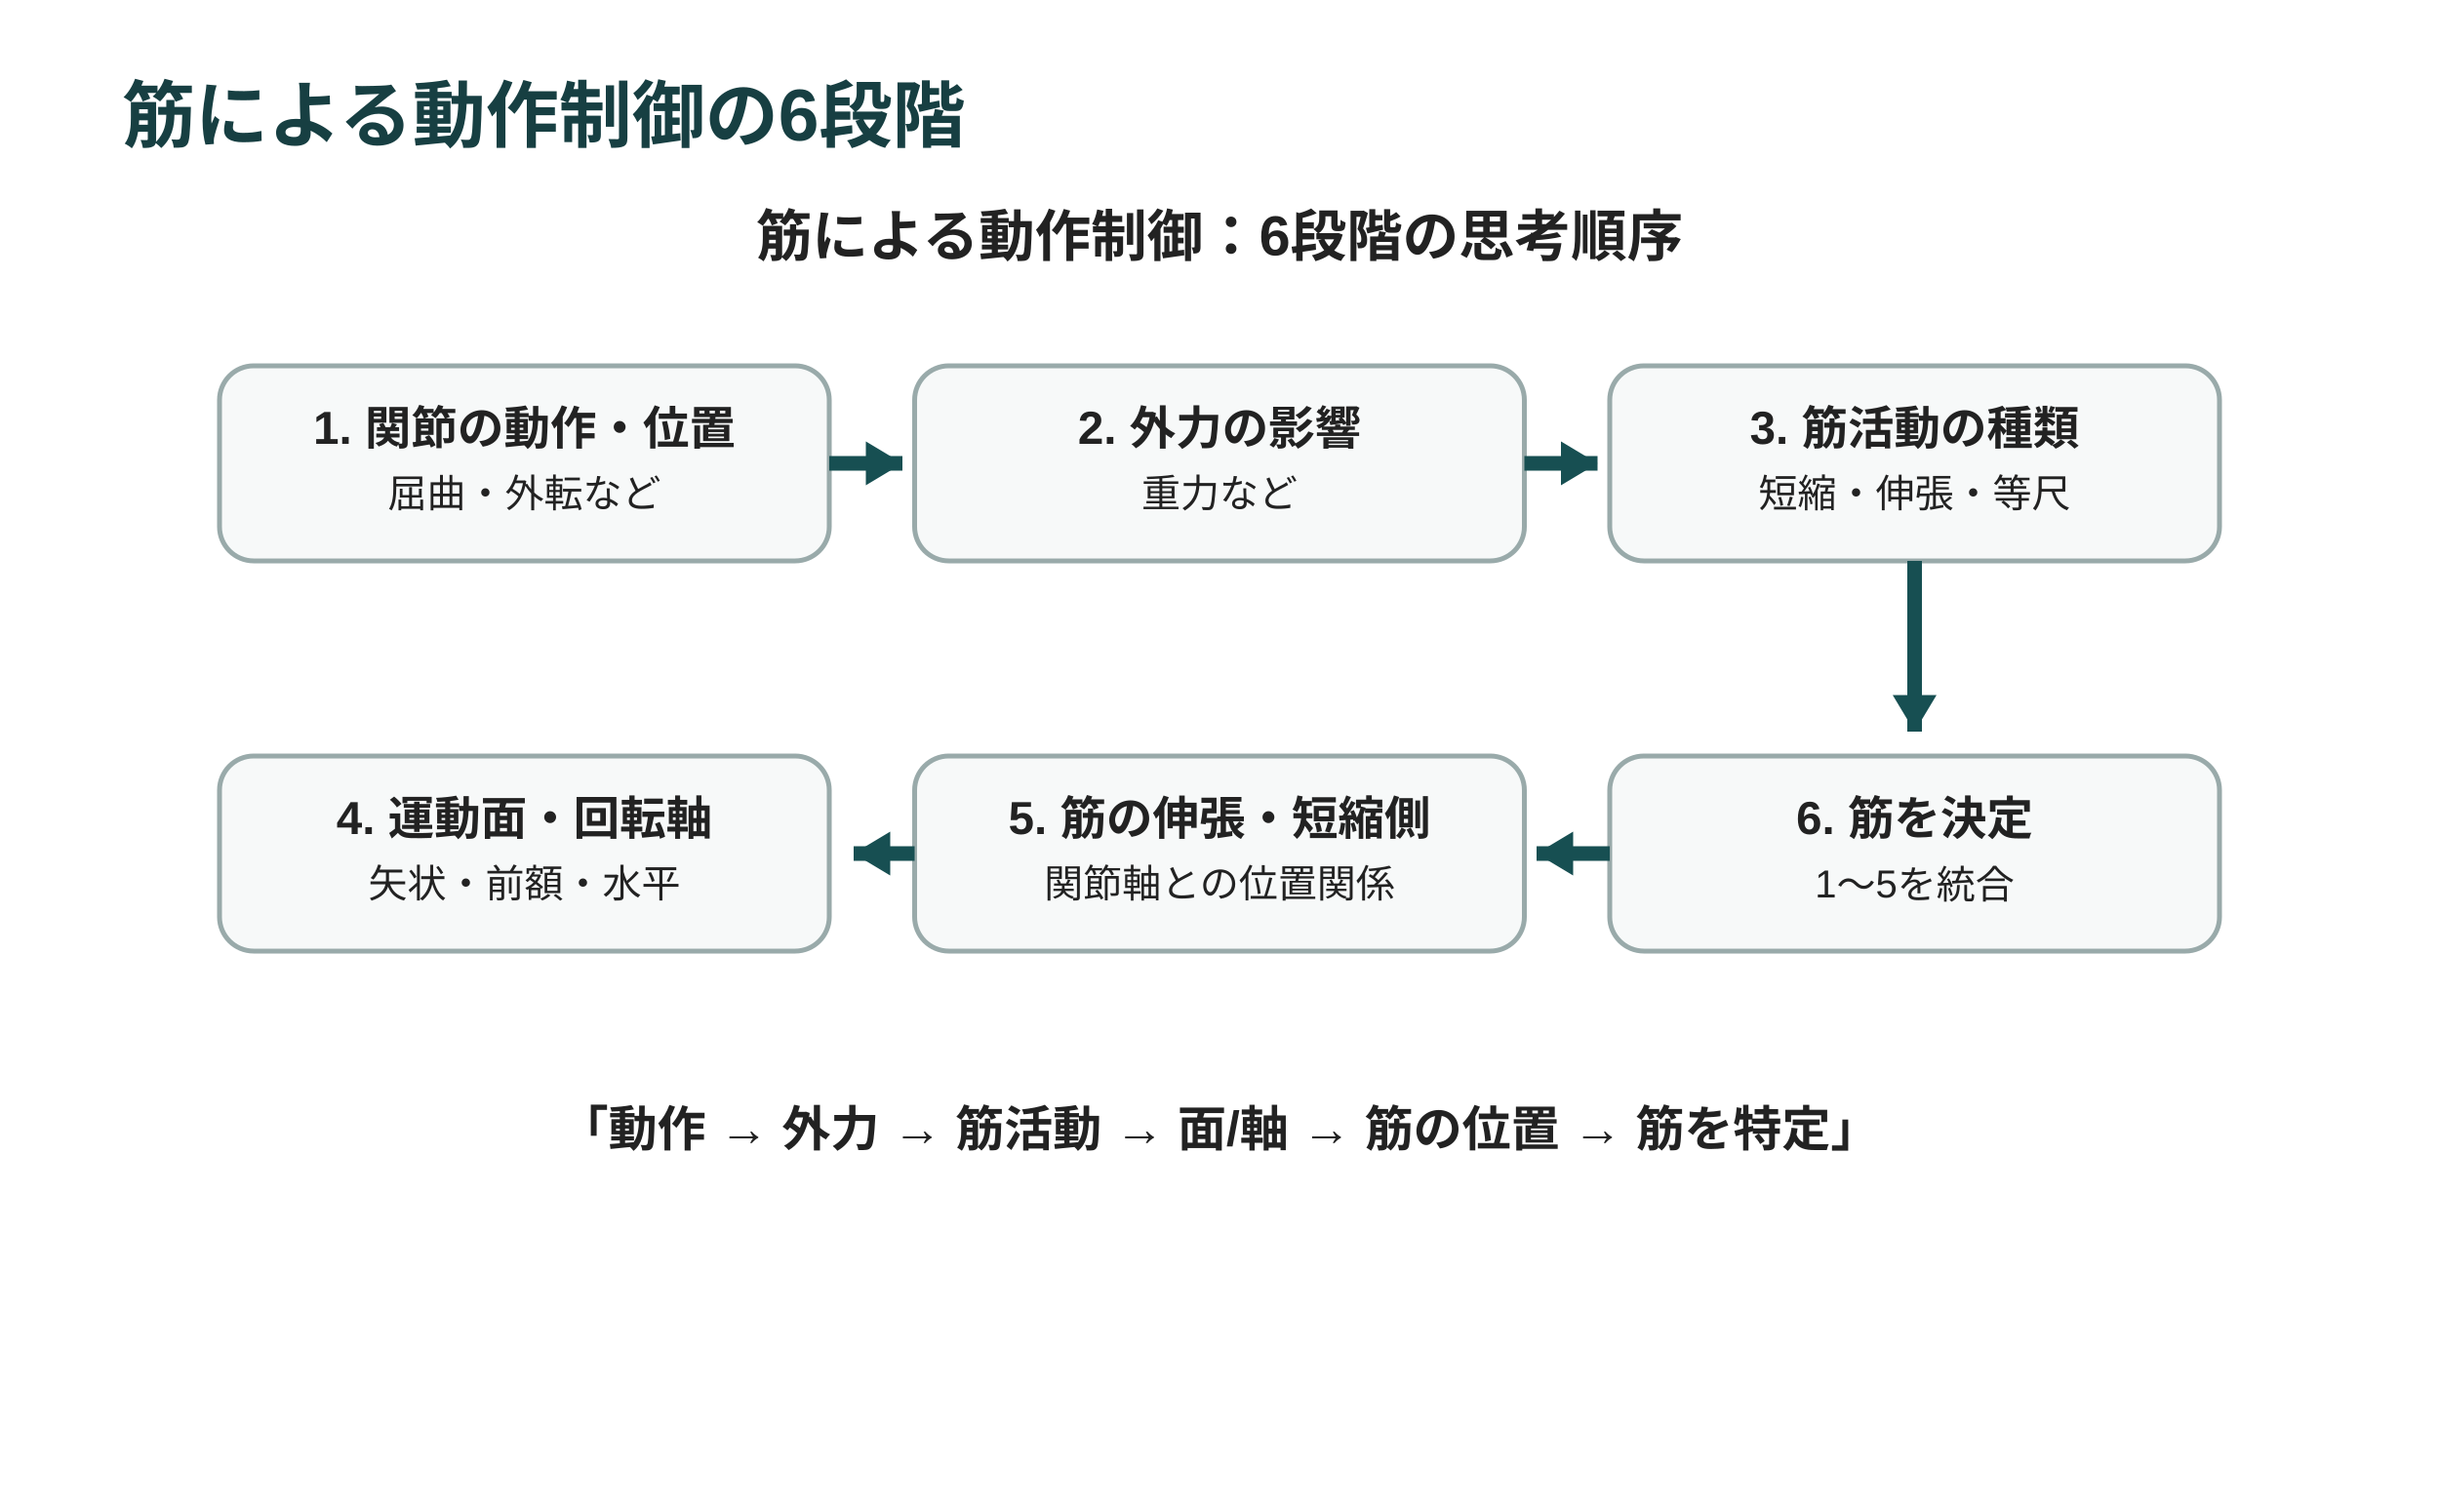
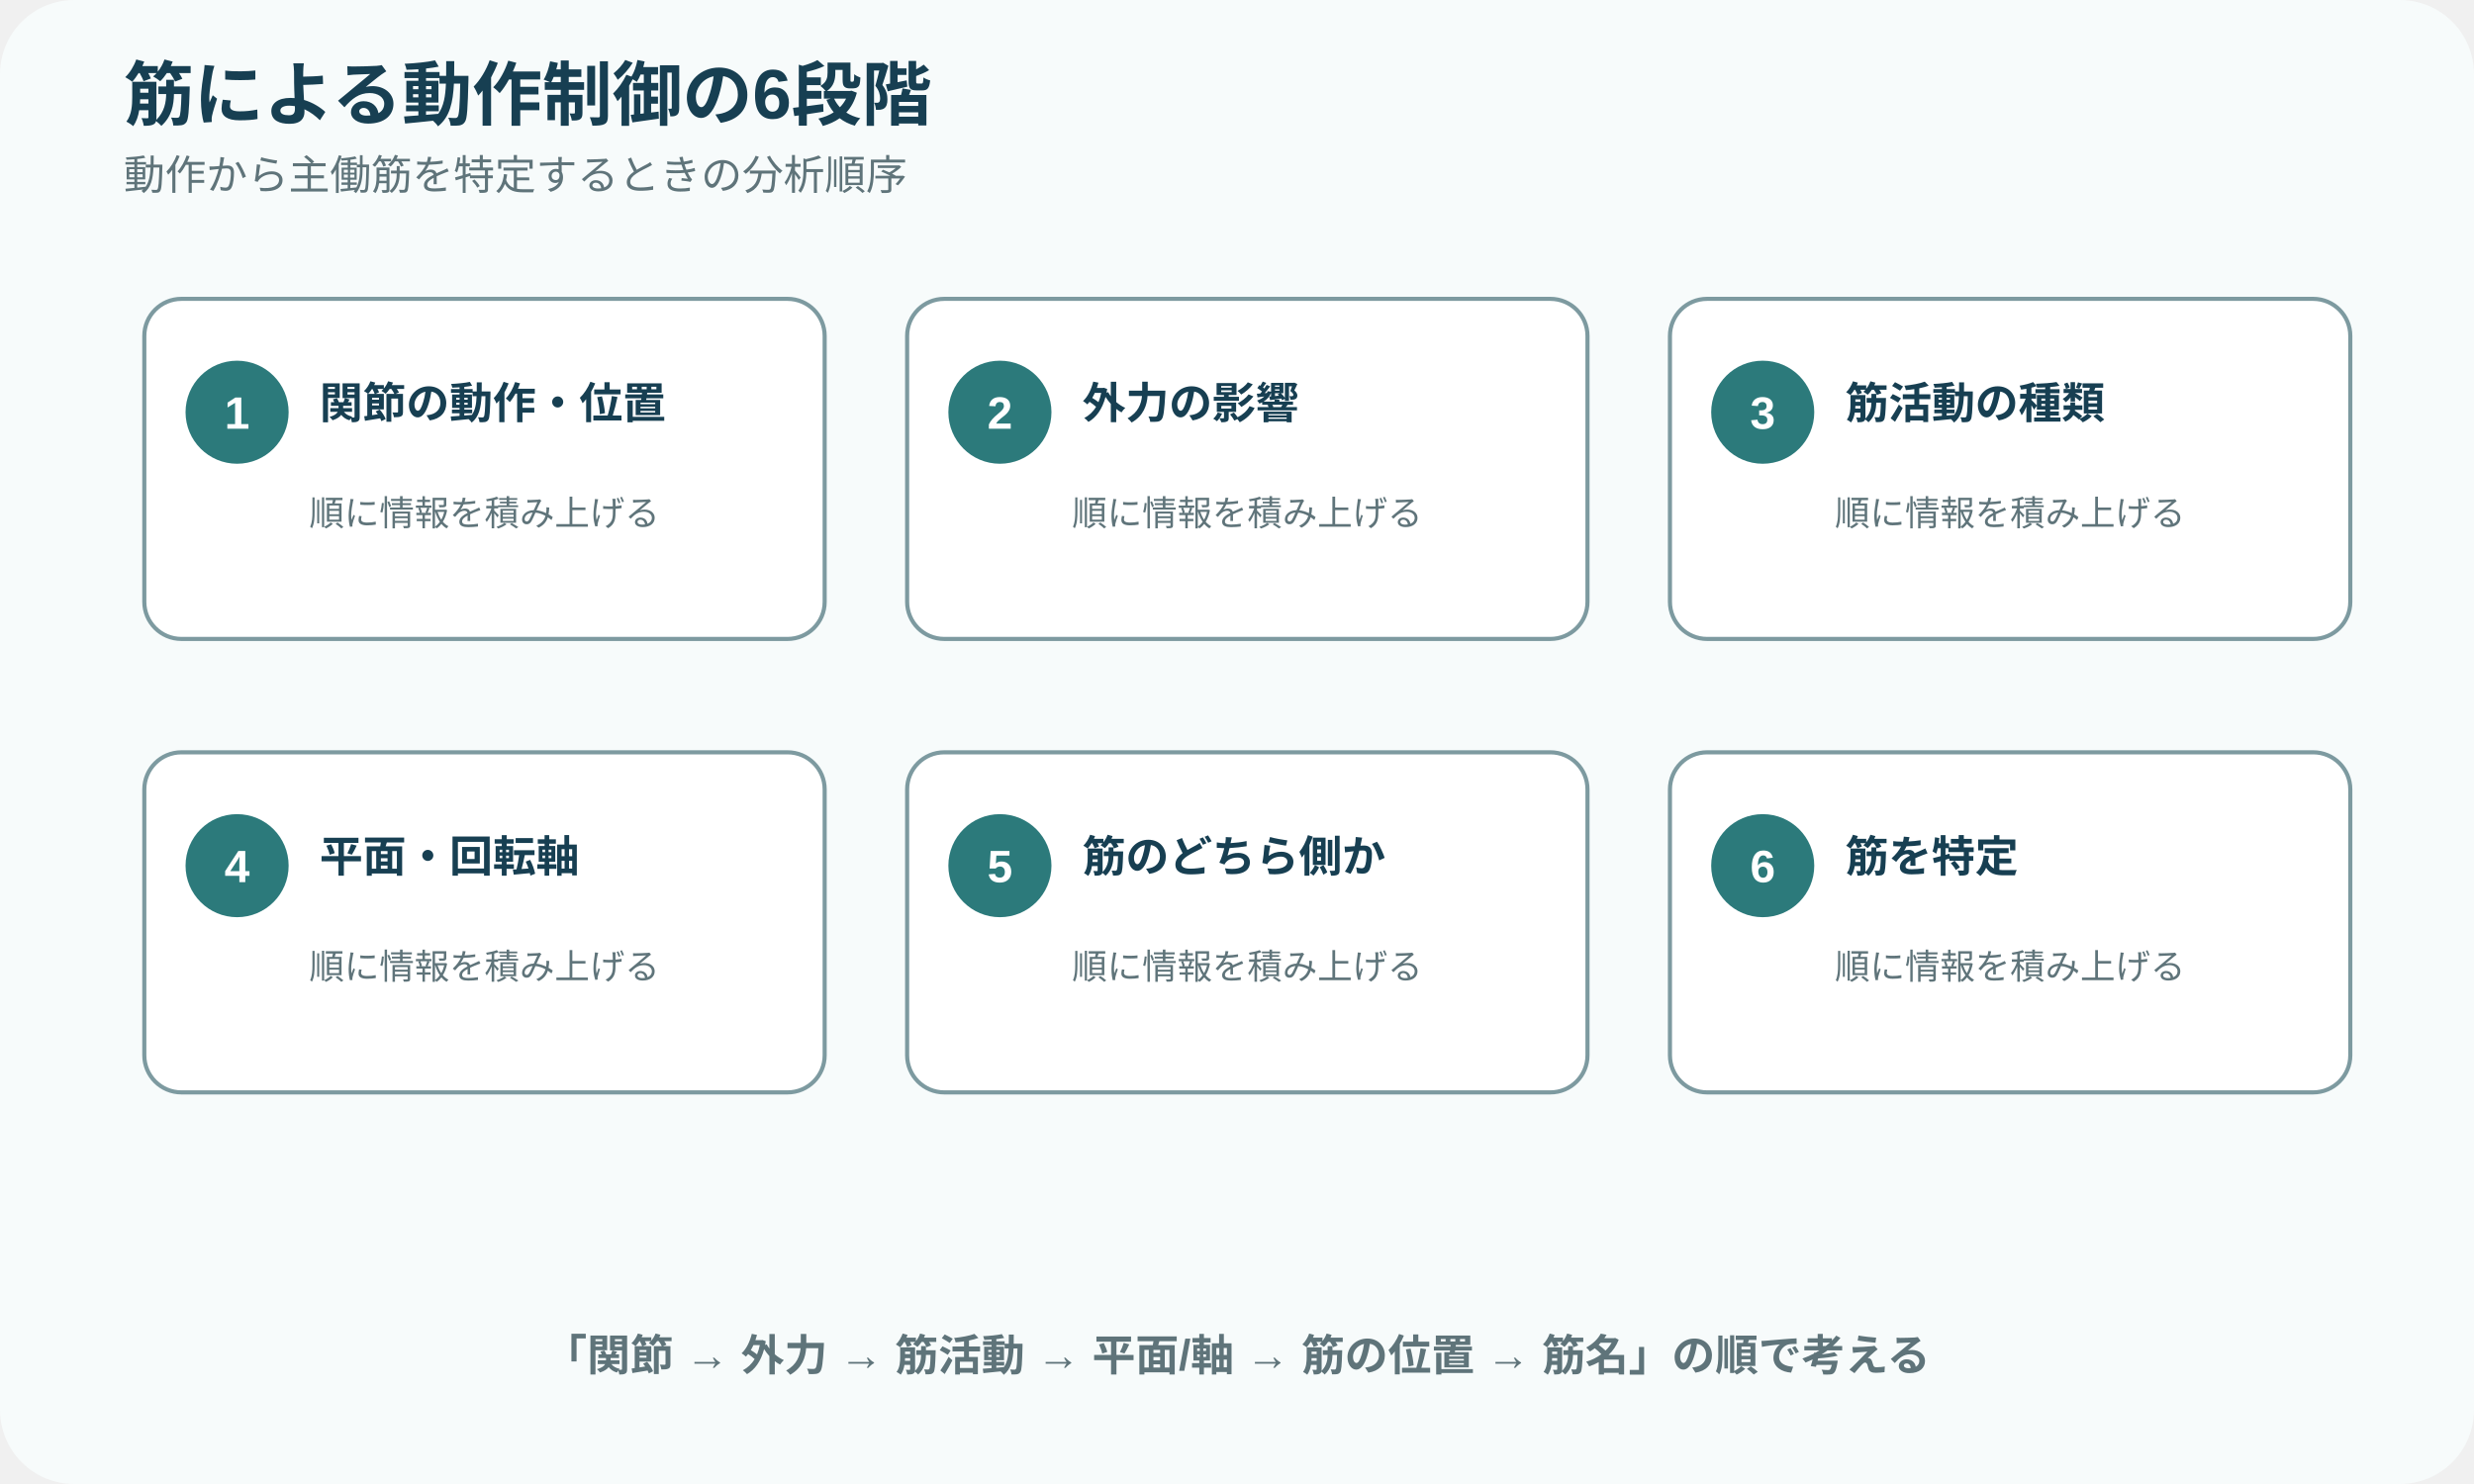
- <svg xmlns="http://www.w3.org/2000/svg" width="1000" height="620" viewBox="0 0 1000 620">
-   <rect width="1000" height="620" fill="#fff" />
-   <text x="50" y="58" font-family="Arial, 'Noto Sans JP', sans-serif" font-size="30" font-weight="700" fill="#173f42">筋による動作制御の6段階</text>
-   <g font-family="Arial, 'Noto Sans JP', sans-serif" fill="#222">
-     <text x="500" y="105" text-anchor="middle" font-size="23" font-weight="700">筋による動作制御：6段階の思考順序</text>
-     <g fill="#f7f9f9" stroke="#9aa" stroke-width="2">
-       <rect x="90" y="150" width="250" height="80" rx="14" />
-       <rect x="375" y="150" width="250" height="80" rx="14" />
-       <rect x="660" y="150" width="250" height="80" rx="14" />
-       <rect x="90" y="310" width="250" height="80" rx="14" />
-       <rect x="375" y="310" width="250" height="80" rx="14" />
-       <rect x="660" y="310" width="250" height="80" rx="14" />
-     </g>
-     <g font-size="19" font-weight="700" text-anchor="middle">
-       <text x="215" y="182">1. 関節の動作・位置</text>
-       <text x="215" y="208" font-size="16" font-weight="400">屈曲・外転など</text>
-       <text x="500" y="182">2. 外力の影響</text>
-       <text x="500" y="208" font-size="16" font-weight="400">重力など</text>
-       <text x="785" y="182">3. 筋活動の種類</text>
-       <text x="785" y="208" font-size="16" font-weight="400">短縮・伸張・等尺</text>
-       <text x="215" y="342">4. 運動面・回転軸</text>
-       <text x="215" y="368" font-size="16" font-weight="400">矢状・前額・水平</text>
-       <text x="500" y="342">5. 筋の伸張・短縮側</text>
-       <text x="500" y="368" font-size="16" font-weight="400">関節軸との位置関係</text>
-       <text x="785" y="342">6. 筋を決定</text>
-       <text x="785" y="368" font-size="16" font-weight="400">1〜5を統合</text>
-     </g>
-     <path d="M340 190 H370 M625 190 H655 M785 230 V300 M660 350 H630 M375 350 H350" stroke="#174f52" stroke-width="6" />
-     <path d="M370 190 l-15 -9 v18 z M655 190 l-15 -9 v18 z M785 300 l-9 -15 h18 z M630 350 l15 -9 v18 z M350 350 l15 -9 v18 z" fill="#174f52" />
-     <text x="500" y="470" text-anchor="middle" font-size="20" font-weight="700">「動作 → 外力 → 筋活動 → 面/軸 → 筋の位置 → 筋を特定」</text>
-   </g>
+ <svg xmlns="http://www.w3.org/2000/svg" viewBox="0 0 1200 720">
+   <rect width="1200" height="720" rx="36" fill="#f7fbfb" />
+   <text x="60" y="58" font-family="'Noto Sans JP','Hiragino Sans','Yu Gothic',Arial,sans-serif" font-size="34" font-weight="700" fill="#173f52">筋による動作制御の6段階</text>
+   <text x="60" y="92" font-family="'Noto Sans JP','Hiragino Sans','Yu Gothic',Arial,sans-serif" font-size="20" fill="#5f747a">動作から主働筋を特定するときの分析順序</text>
+   <rect x="70" y="145" width="330" height="165" rx="18" fill="#ffffff" stroke="#7d9aa0" stroke-width="2" />
+   <circle cx="115" cy="200" r="25" fill="#2c7a7b" />
+   <text x="115" y="208" text-anchor="middle" font-family="'Noto Sans JP','Hiragino Sans','Yu Gothic',Arial,sans-serif" font-size="22" font-weight="700" fill="#ffffff">1</text>
+   <text x="155" y="203" text-anchor="start" font-family="'Noto Sans JP','Hiragino Sans','Yu Gothic',Arial,sans-serif" font-size="21" font-weight="700" fill="#173f52">関節の動作・位置</text>
+   <text x="235" y="255" text-anchor="middle" font-family="'Noto Sans JP','Hiragino Sans','Yu Gothic',Arial,sans-serif" font-size="17" font-weight="500" fill="#5f747a">順に情報を積み上げる</text>
+   <rect x="440" y="145" width="330" height="165" rx="18" fill="#ffffff" stroke="#7d9aa0" stroke-width="2" />
+   <circle cx="485" cy="200" r="25" fill="#2c7a7b" />
+   <text x="485" y="208" text-anchor="middle" font-family="'Noto Sans JP','Hiragino Sans','Yu Gothic',Arial,sans-serif" font-size="22" font-weight="700" fill="#ffffff">2</text>
+   <text x="525" y="203" text-anchor="start" font-family="'Noto Sans JP','Hiragino Sans','Yu Gothic',Arial,sans-serif" font-size="21" font-weight="700" fill="#173f52">外力の影響</text>
+   <text x="605" y="255" text-anchor="middle" font-family="'Noto Sans JP','Hiragino Sans','Yu Gothic',Arial,sans-serif" font-size="17" font-weight="500" fill="#5f747a">順に情報を積み上げる</text>
+   <rect x="810" y="145" width="330" height="165" rx="18" fill="#ffffff" stroke="#7d9aa0" stroke-width="2" />
+   <circle cx="855" cy="200" r="25" fill="#2c7a7b" />
+   <text x="855" y="208" text-anchor="middle" font-family="'Noto Sans JP','Hiragino Sans','Yu Gothic',Arial,sans-serif" font-size="22" font-weight="700" fill="#ffffff">3</text>
+   <text x="895" y="203" text-anchor="start" font-family="'Noto Sans JP','Hiragino Sans','Yu Gothic',Arial,sans-serif" font-size="21" font-weight="700" fill="#173f52">筋活動の種類</text>
+   <text x="975" y="255" text-anchor="middle" font-family="'Noto Sans JP','Hiragino Sans','Yu Gothic',Arial,sans-serif" font-size="17" font-weight="500" fill="#5f747a">順に情報を積み上げる</text>
+   <rect x="70" y="365" width="330" height="165" rx="18" fill="#ffffff" stroke="#7d9aa0" stroke-width="2" />
+   <circle cx="115" cy="420" r="25" fill="#2c7a7b" />
+   <text x="115" y="428" text-anchor="middle" font-family="'Noto Sans JP','Hiragino Sans','Yu Gothic',Arial,sans-serif" font-size="22" font-weight="700" fill="#ffffff">4</text>
+   <text x="155" y="423" text-anchor="start" font-family="'Noto Sans JP','Hiragino Sans','Yu Gothic',Arial,sans-serif" font-size="21" font-weight="700" fill="#173f52">平面・回転軸</text>
+   <text x="235" y="475" text-anchor="middle" font-family="'Noto Sans JP','Hiragino Sans','Yu Gothic',Arial,sans-serif" font-size="17" font-weight="500" fill="#5f747a">順に情報を積み上げる</text>
+   <rect x="440" y="365" width="330" height="165" rx="18" fill="#ffffff" stroke="#7d9aa0" stroke-width="2" />
+   <circle cx="485" cy="420" r="25" fill="#2c7a7b" />
+   <text x="485" y="428" text-anchor="middle" font-family="'Noto Sans JP','Hiragino Sans','Yu Gothic',Arial,sans-serif" font-size="22" font-weight="700" fill="#ffffff">5</text>
+   <text x="525" y="423" text-anchor="start" font-family="'Noto Sans JP','Hiragino Sans','Yu Gothic',Arial,sans-serif" font-size="21" font-weight="700" fill="#173f52">筋のどちら側か</text>
+   <text x="605" y="475" text-anchor="middle" font-family="'Noto Sans JP','Hiragino Sans','Yu Gothic',Arial,sans-serif" font-size="17" font-weight="500" fill="#5f747a">順に情報を積み上げる</text>
+   <rect x="810" y="365" width="330" height="165" rx="18" fill="#ffffff" stroke="#7d9aa0" stroke-width="2" />
+   <circle cx="855" cy="420" r="25" fill="#2c7a7b" />
+   <text x="855" y="428" text-anchor="middle" font-family="'Noto Sans JP','Hiragino Sans','Yu Gothic',Arial,sans-serif" font-size="22" font-weight="700" fill="#ffffff">6</text>
+   <text x="895" y="423" text-anchor="start" font-family="'Noto Sans JP','Hiragino Sans','Yu Gothic',Arial,sans-serif" font-size="21" font-weight="700" fill="#173f52">筋を特定</text>
+   <text x="975" y="475" text-anchor="middle" font-family="'Noto Sans JP','Hiragino Sans','Yu Gothic',Arial,sans-serif" font-size="17" font-weight="500" fill="#5f747a">順に情報を積み上げる</text>
+   <text x="600" y="665" text-anchor="middle" font-family="'Noto Sans JP','Hiragino Sans','Yu Gothic',Arial,sans-serif" font-size="21" font-weight="700" fill="#5f747a">「関節 → 外力 → 筋活動 → 平面/軸 → 筋の位置 → 筋名」の順で考える</text>
</svg>
